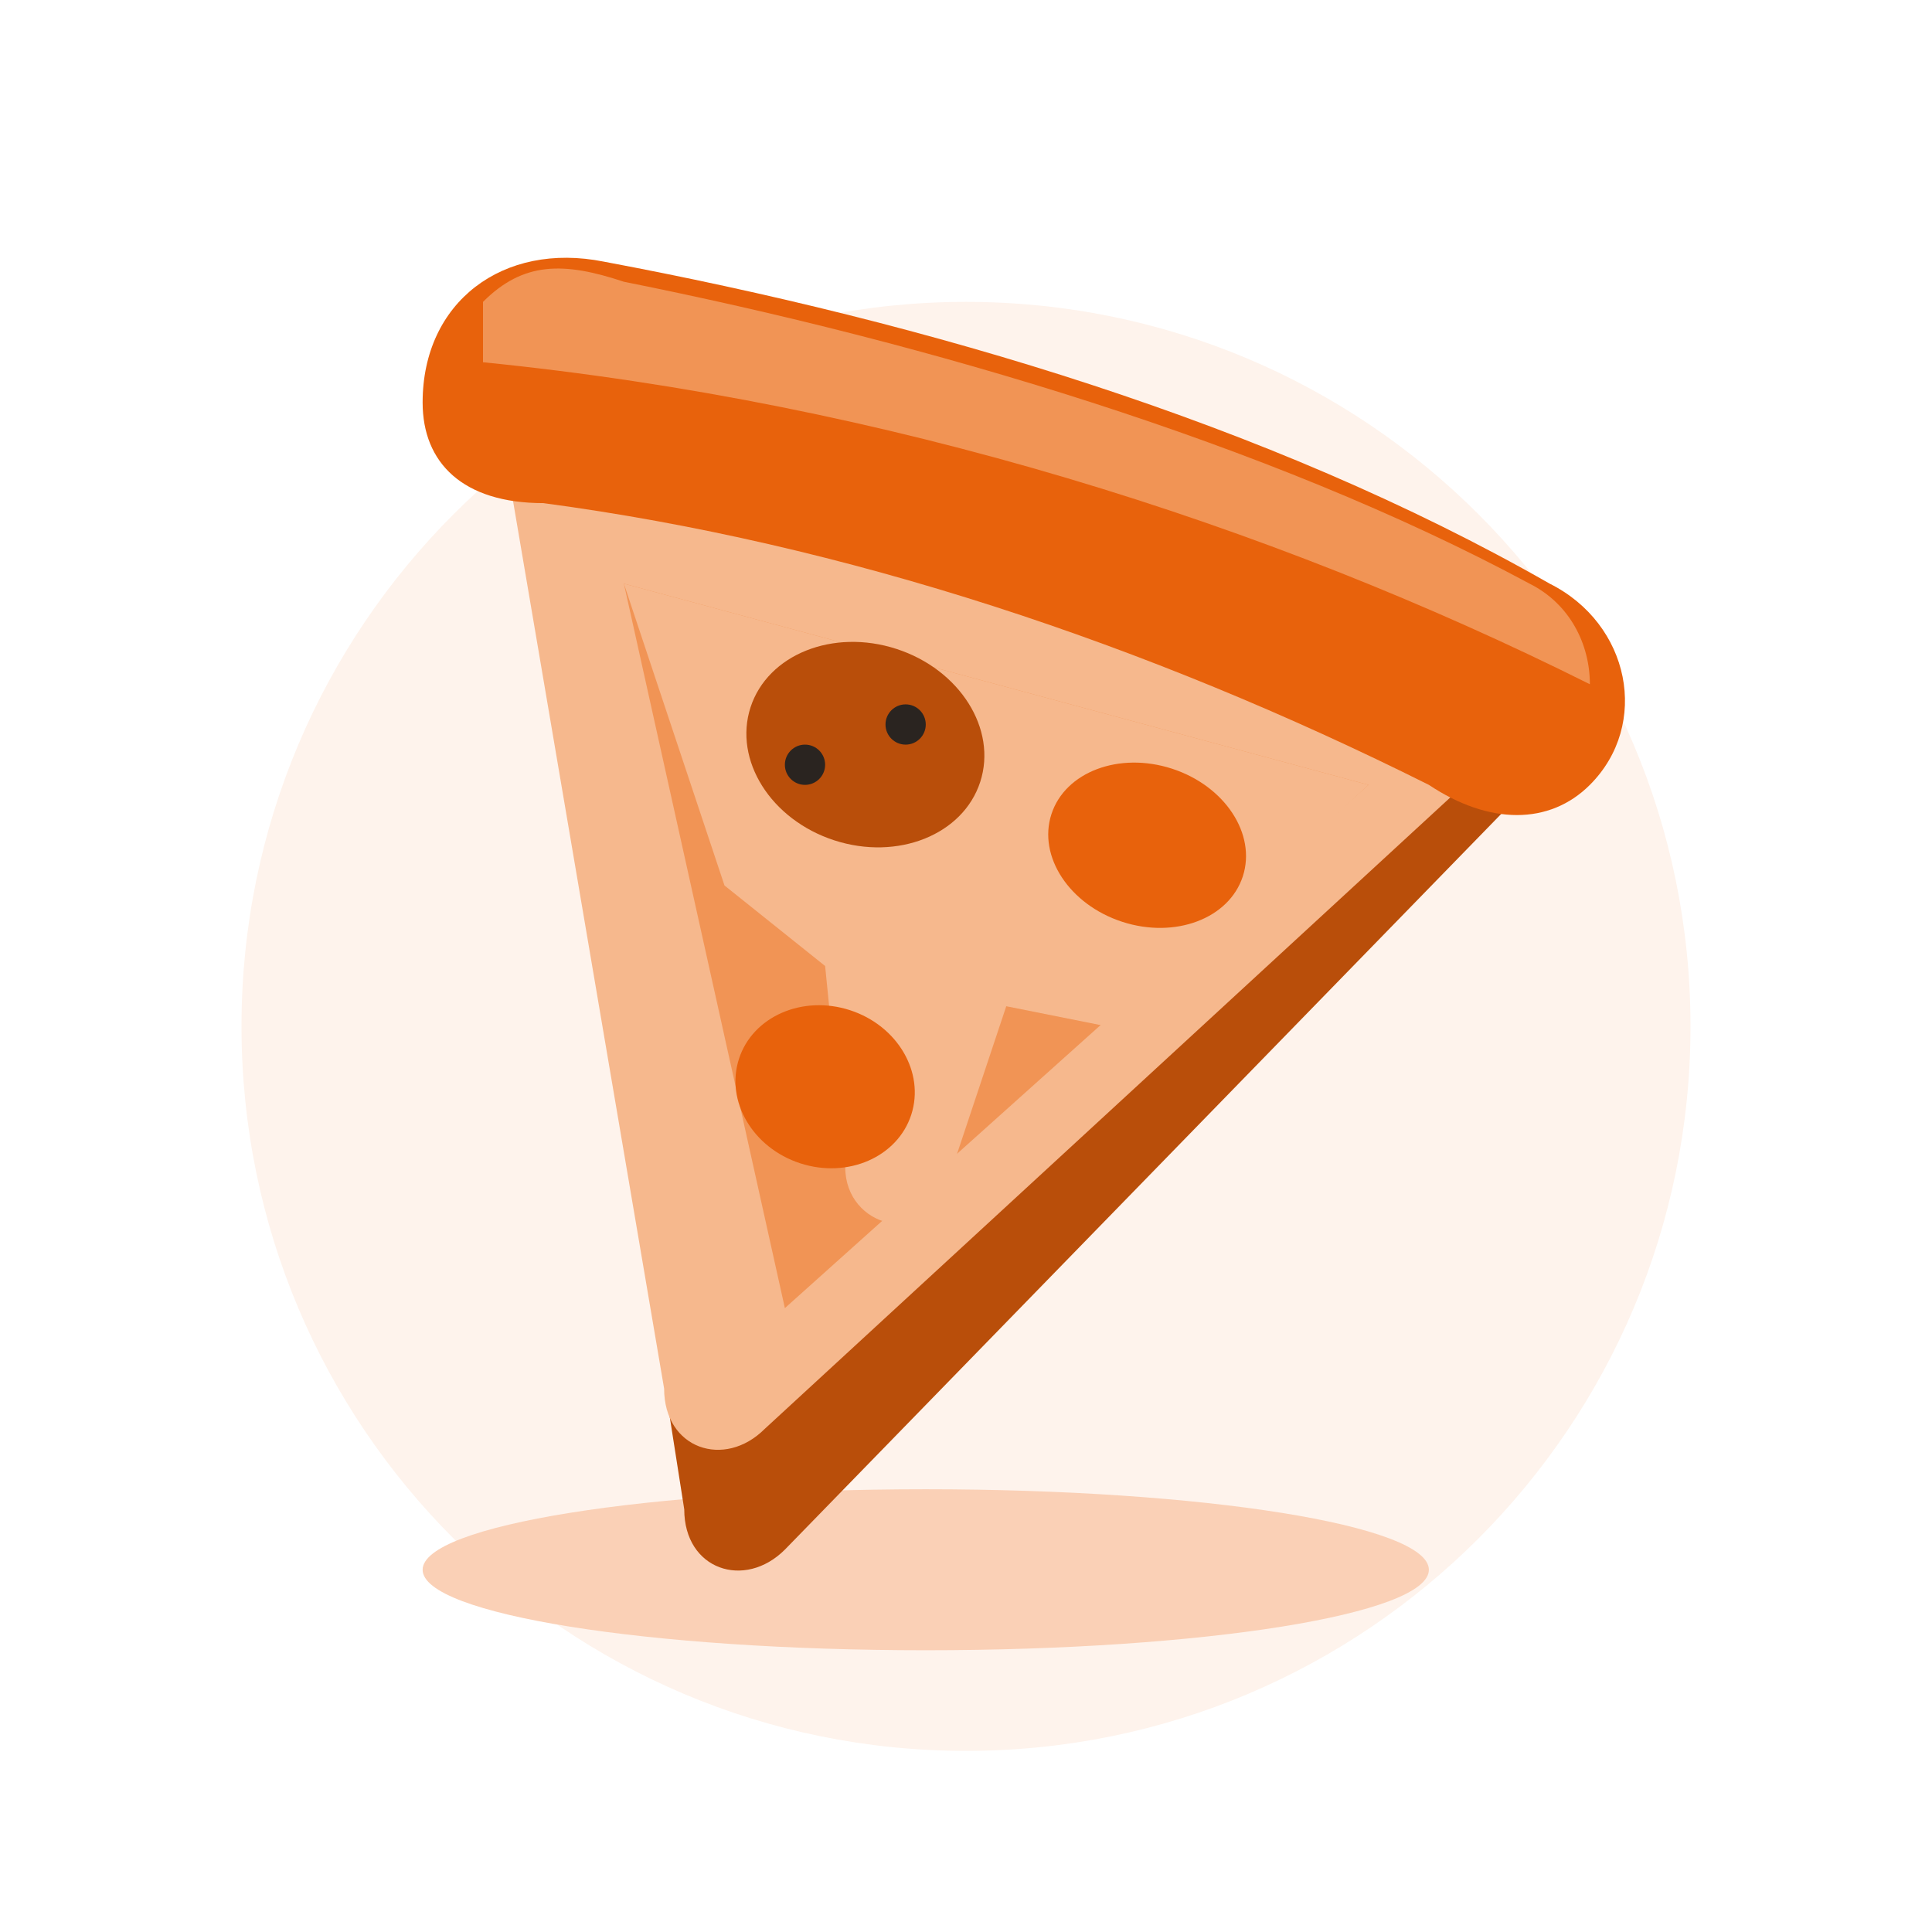
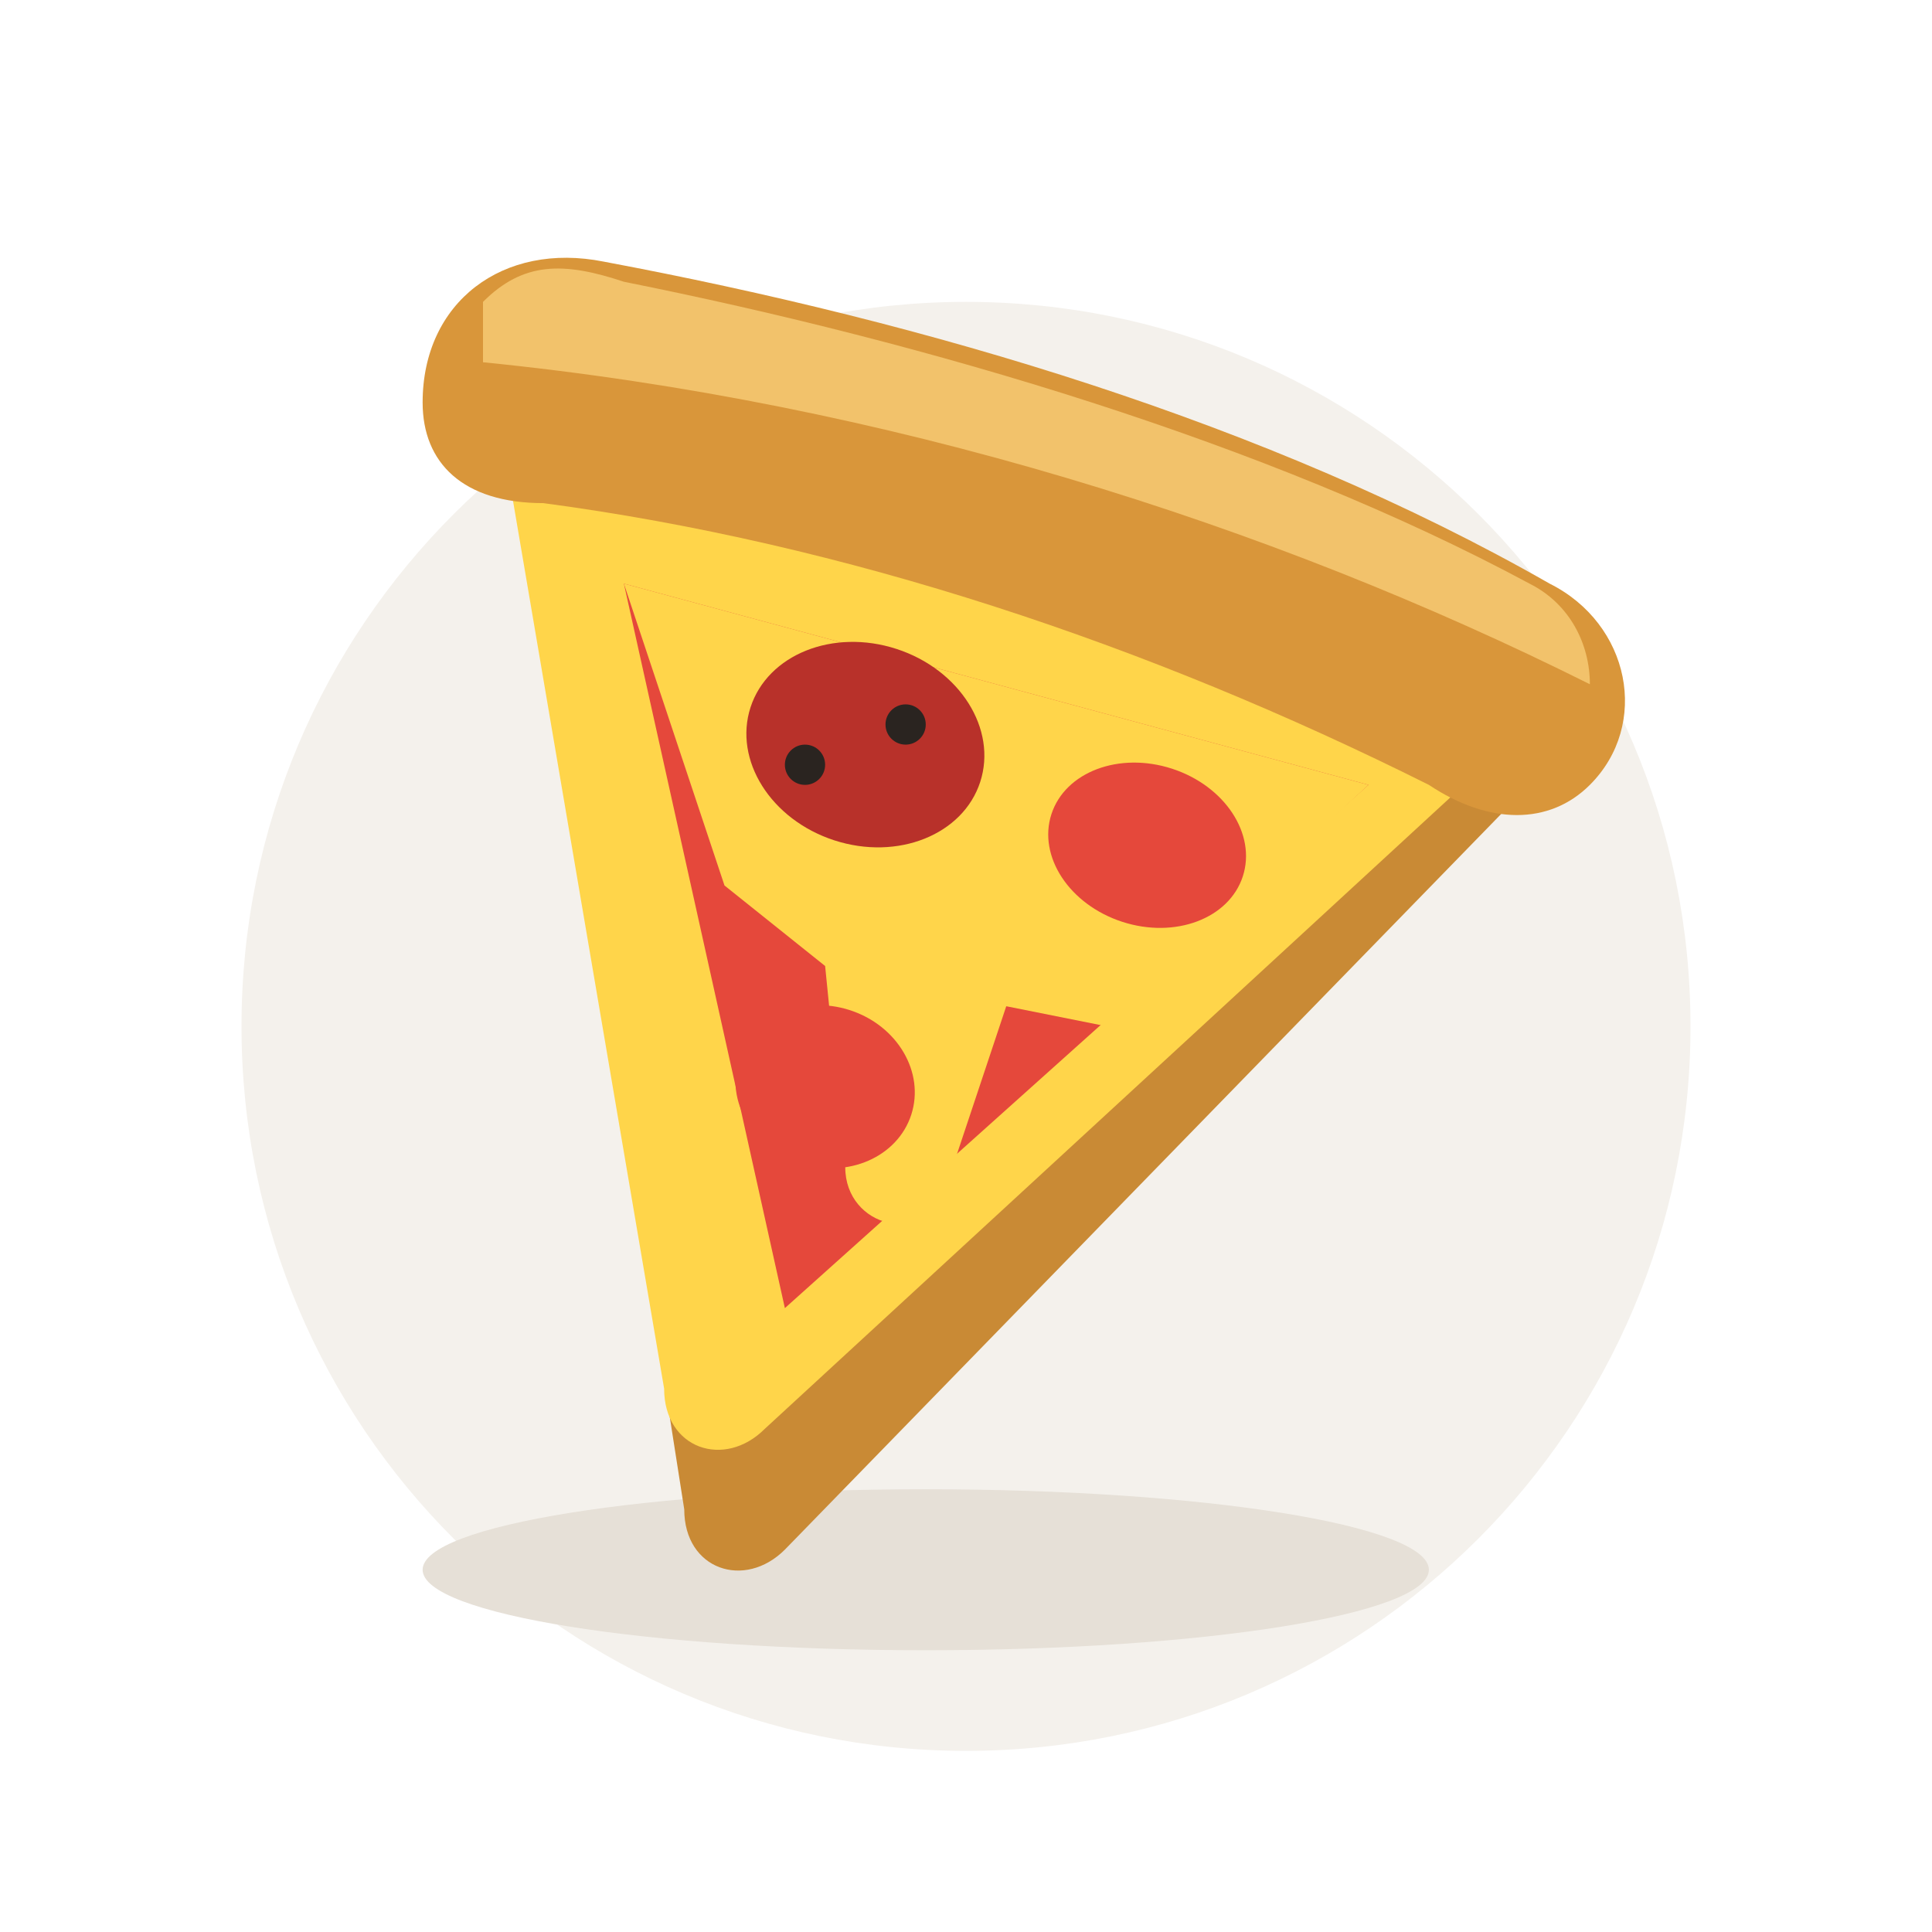
<svg xmlns="http://www.w3.org/2000/svg" viewBox="0 0 96 96">
-   <circle cx="48" cy="51" r="36" fill="#FEF3EC" />
-   <ellipse cx="46" cy="78" rx="25" ry="4" fill="#FAD0B6" />
-   <path d="M26 24L76 39L39 77C37 79 34 78 34 75Z" fill="#B94E0A" />
-   <path d="M25 22L76 36L38 71C36 73 33 72 33 69Z" fill="#F6B88D" />
-   <path d="M31 29L68 39L39 65Z" fill="#F19455" />
-   <path d="M31 29L68 39L55 51L50 50L47 59C46 62 42 61 42 58L41 48L36 44Z" fill="#F6B88D" />
-   <path d="M21 20C21 15 25 12 30 13C46 16 63 21 77 29C81 31 82 36 79 39C77 41 74 41 71 39C57 32 42 27 27 25C23 25 21 23 21 20Z" fill="#E8620C" />
-   <path d="M24 15C26 13 28 13 31 14C46 17 63 22 76 29C78 30 79 32 79 34C63 26 44 20 24 18Z" fill="#F19455" />
-   <ellipse cx="43" cy="37" rx="6" ry="5" transform="rotate(18 43 37)" fill="#B94E0A" />
-   <ellipse cx="57" cy="42" rx="5" ry="4" transform="rotate(18 57 42)" fill="#E8620C" />
-   <ellipse cx="41" cy="54" rx="4.5" ry="4" transform="rotate(18 41 54)" fill="#E8620C" />
+   <circle cx="48" cy="51" r="36" fill="#F4F1EC" />
+   <ellipse cx="46" cy="78" rx="25" ry="4" fill="#E6E0D7" />
+   <path d="M26 24L76 39L39 77C37 79 34 78 34 75Z" fill="#C98A35" />
+   <path d="M25 22L76 36L38 71C36 73 33 72 33 69Z" fill="#FFD54A" />
+   <path d="M31 29L68 39L39 65Z" fill="#E5483B" />
+   <path d="M31 29L68 39L55 51L50 50L47 59C46 62 42 61 42 58L41 48L36 44Z" fill="#FFD54A" />
+   <path d="M21 20C21 15 25 12 30 13C46 16 63 21 77 29C81 31 82 36 79 39C77 41 74 41 71 39C57 32 42 27 27 25C23 25 21 23 21 20Z" fill="#D9963A" />
+   <path d="M24 15C26 13 28 13 31 14C46 17 63 22 76 29C78 30 79 32 79 34C63 26 44 20 24 18Z" fill="#F2C26B" />
+   <ellipse cx="43" cy="37" rx="6" ry="5" transform="rotate(18 43 37)" fill="#B8312A" />
+   <ellipse cx="57" cy="42" rx="5" ry="4" transform="rotate(18 57 42)" fill="#E5483B" />
+   <ellipse cx="41" cy="54" rx="4.5" ry="4" transform="rotate(18 41 54)" fill="#E5483B" />
  <circle cx="45" cy="36" r="1" fill="#2A2420" />
  <circle cx="40" cy="38" r="1" fill="#2A2420" />
</svg>
